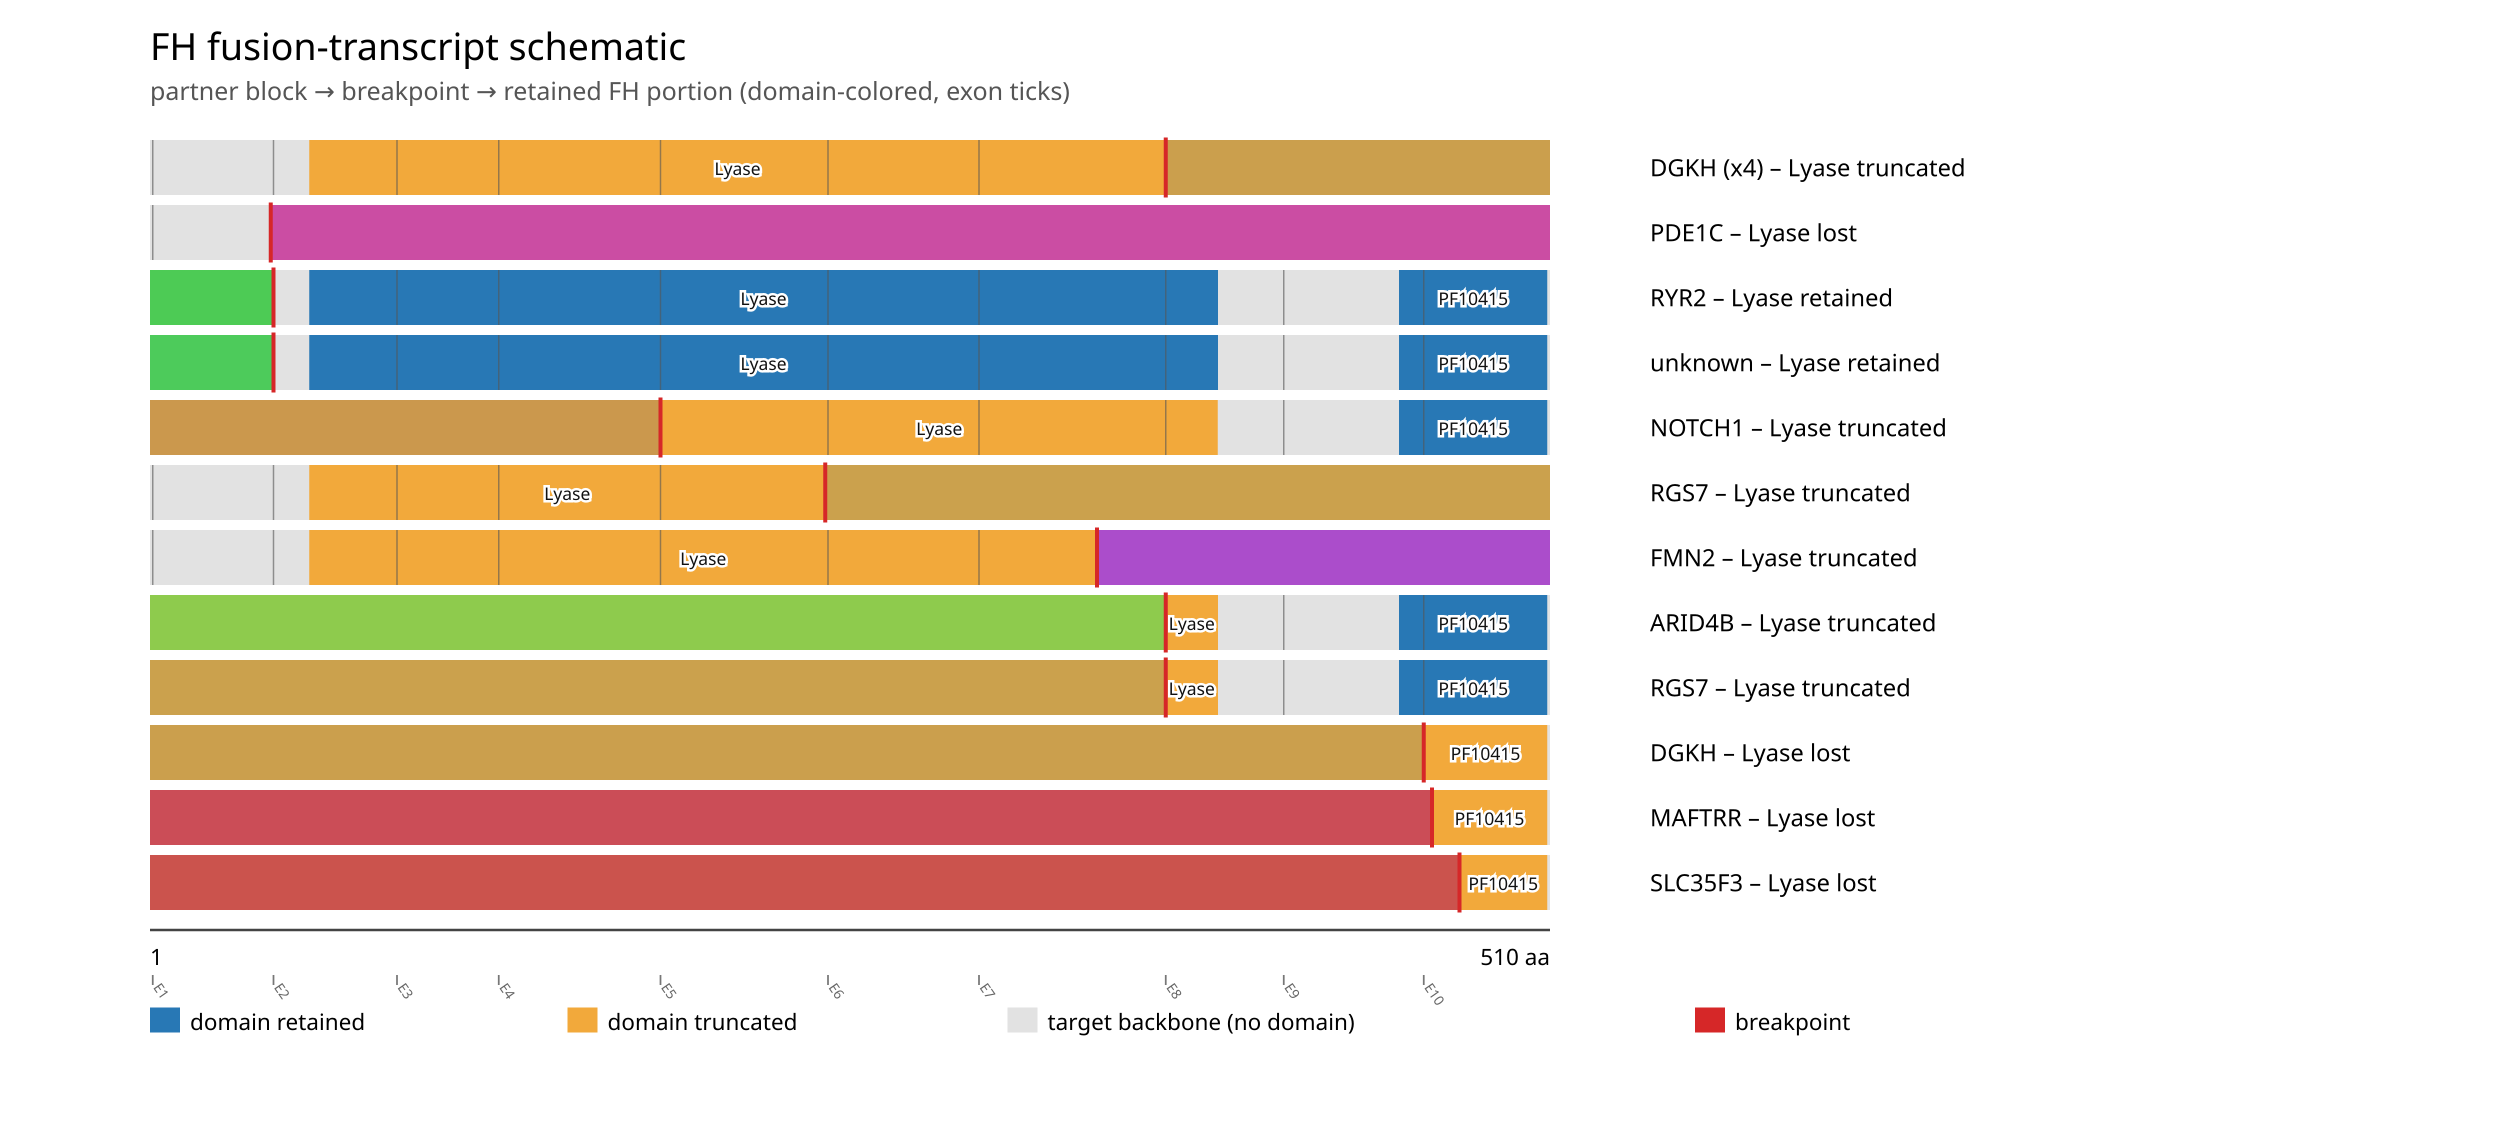
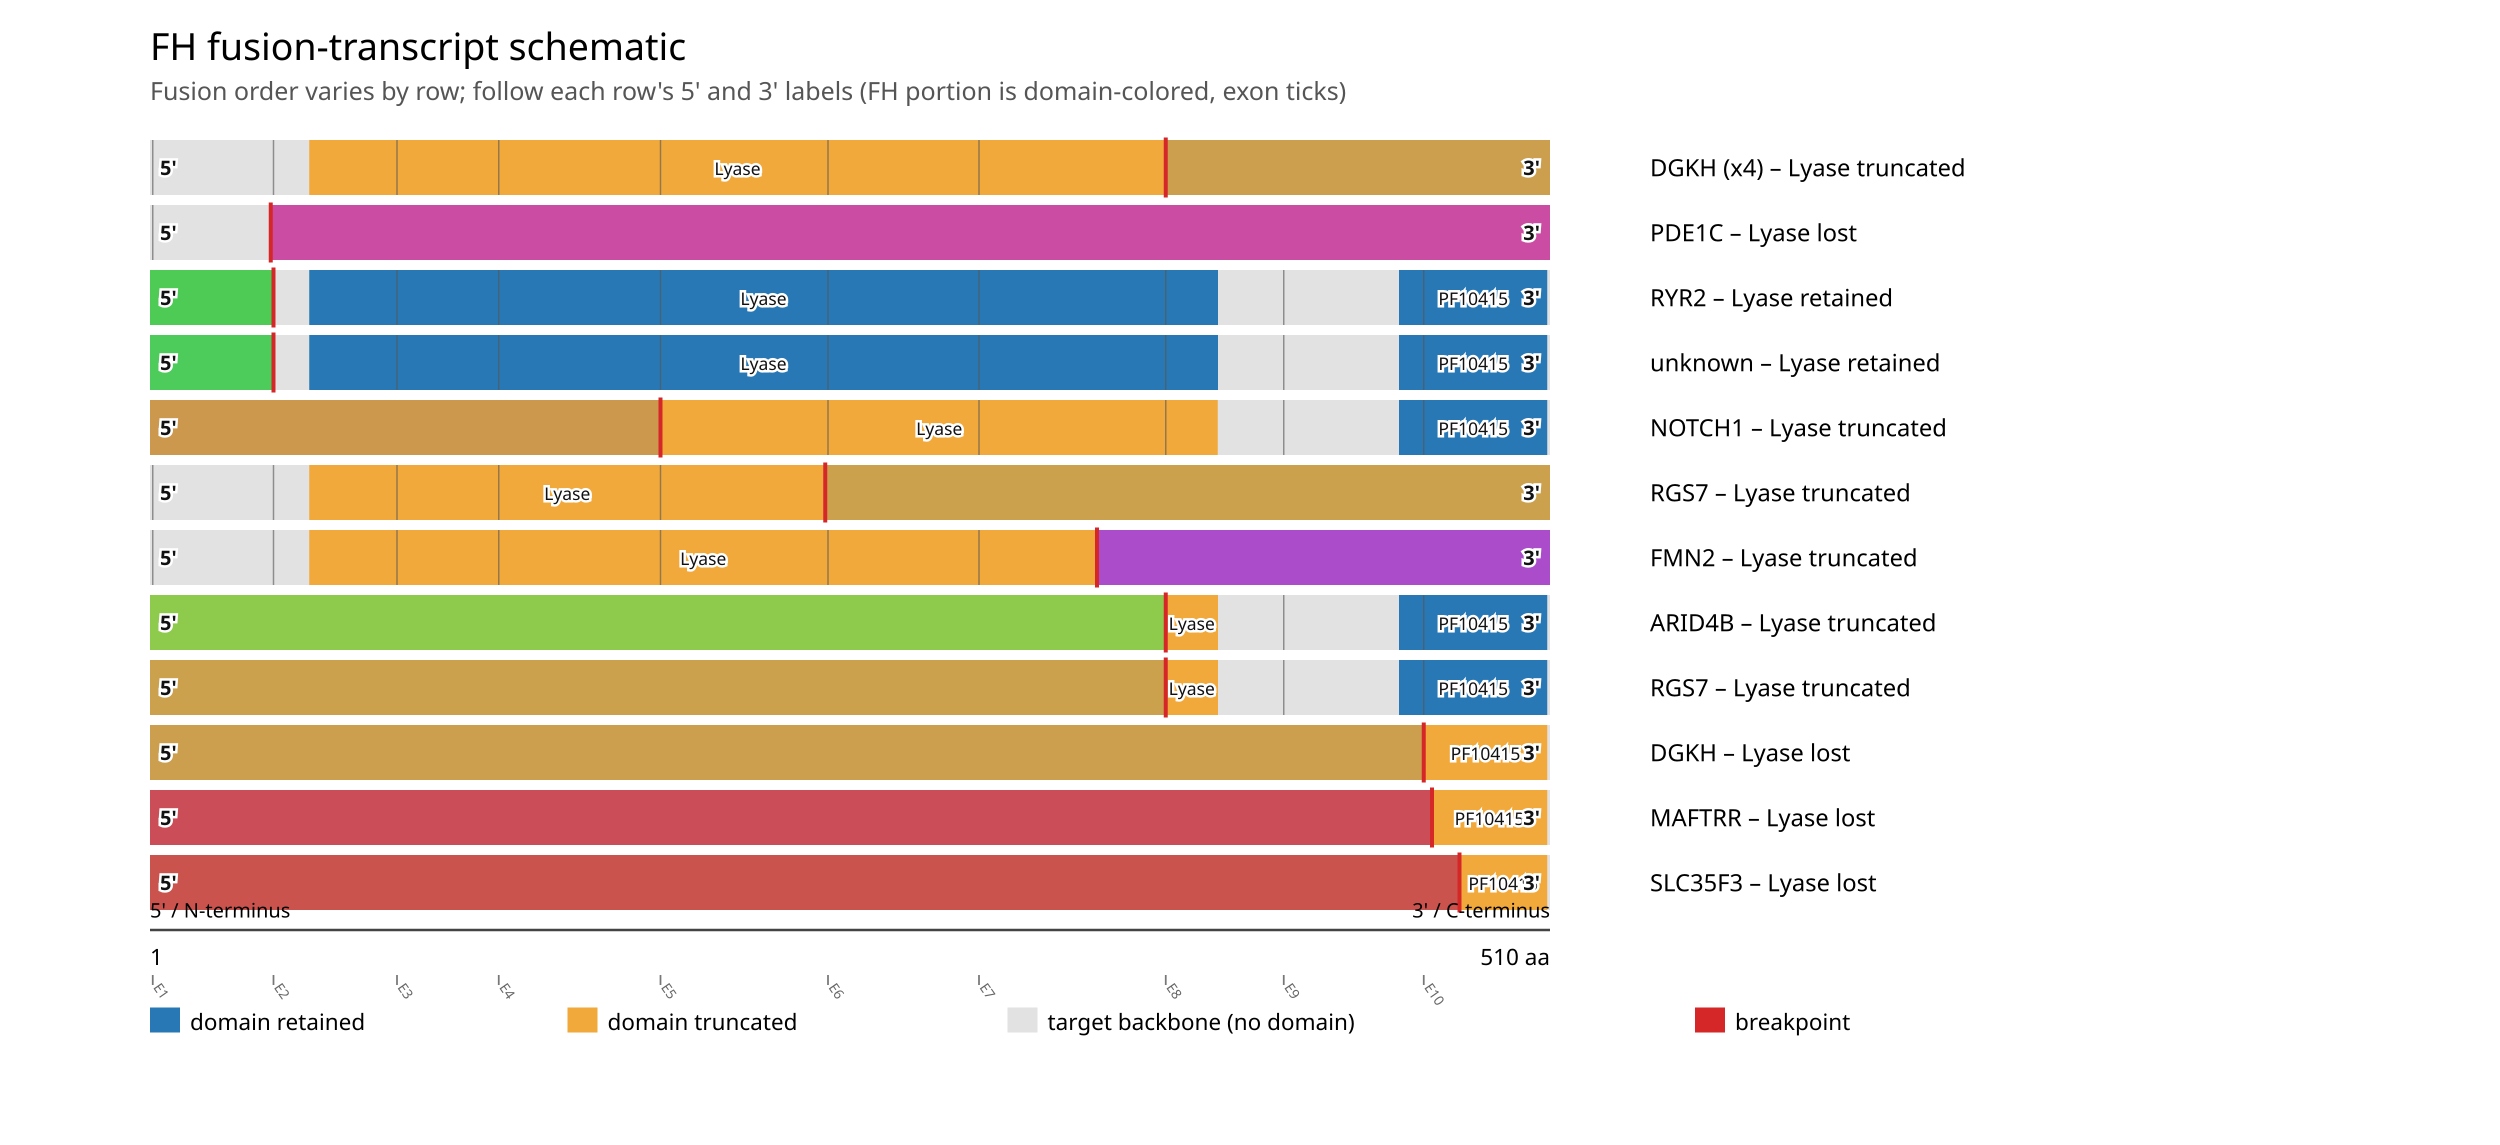
<svg xmlns="http://www.w3.org/2000/svg" width="1000" height="458" viewBox="0 0 1000 458">
  <rect width="1000" height="458" fill="white" />
  <text x="60" y="24" font-family="sans-serif" font-size="15">FH fusion-transcript schematic</text>
-   <text x="60" y="40" font-family="sans-serif" font-size="10" fill="#555">partner block → breakpoint → retained FH portion (domain-colored, exon ticks)</text>
+   <text x="60" y="40" font-family="sans-serif" font-size="10" fill="#555">Fusion order varies by row; follow each row's 5' and 3' labels (FH portion is domain-colored, exon ticks)</text>
  <rect x="466.3" y="56.0" width="153.7" height="22" fill="#cb9f4d" />
  <rect x="60.0" y="56.0" width="406.3" height="22" fill="#e2e2e2" />
  <rect x="123.7" y="56.0" width="342.6" height="22" fill="#f2a93b" />
  <text x="295.0" y="70.0" font-family="sans-serif" font-size="7" text-anchor="middle" fill="#111111" stroke="white" stroke-width="2" paint-order="stroke">Lyase</text>
  <line x1="61.1" y1="56.0" x2="61.1" y2="78.0" stroke="#555555" stroke-width="0.6" opacity="0.6" />
  <line x1="109.4" y1="56.0" x2="109.4" y2="78.0" stroke="#555555" stroke-width="0.6" opacity="0.6" />
  <line x1="158.8" y1="56.0" x2="158.8" y2="78.0" stroke="#555555" stroke-width="0.6" opacity="0.6" />
  <line x1="199.5" y1="56.0" x2="199.5" y2="78.0" stroke="#555555" stroke-width="0.6" opacity="0.6" />
  <line x1="264.2" y1="56.0" x2="264.2" y2="78.0" stroke="#555555" stroke-width="0.6" opacity="0.6" />
  <line x1="331.2" y1="56.0" x2="331.2" y2="78.0" stroke="#555555" stroke-width="0.6" opacity="0.6" />
  <line x1="391.6" y1="56.0" x2="391.6" y2="78.0" stroke="#555555" stroke-width="0.6" opacity="0.6" />
  <line x1="466.3" y1="55.0" x2="466.3" y2="79.0" stroke="#d62728" stroke-width="1.6" />
+   <text x="64.0" y="70.0" font-family="sans-serif" font-size="8" font-weight="bold" text-anchor="start" fill="#111111" stroke="white" stroke-width="2" paint-order="stroke" data-fusion-end="5-prime" data-block="target">5'</text>
+   <text x="616.0" y="70.0" font-family="sans-serif" font-size="8" font-weight="bold" text-anchor="end" fill="#111111" stroke="white" stroke-width="2" paint-order="stroke" data-fusion-end="3-prime" data-block="partner">3'</text>
  <text x="660" y="70.5" font-family="sans-serif" font-size="9.5">DGKH (x4) – Lyase truncated</text>
  <rect x="108.3" y="82.0" width="511.7" height="22" fill="#cb4da3" />
  <rect x="60.0" y="82.0" width="48.3" height="22" fill="#e2e2e2" />
  <line x1="61.1" y1="82.0" x2="61.1" y2="104.0" stroke="#555555" stroke-width="0.6" opacity="0.6" />
  <line x1="108.3" y1="81.0" x2="108.3" y2="105.0" stroke="#d62728" stroke-width="1.6" />
+   <text x="64.0" y="96.0" font-family="sans-serif" font-size="8" font-weight="bold" text-anchor="start" fill="#111111" stroke="white" stroke-width="2" paint-order="stroke" data-fusion-end="5-prime" data-block="target">5'</text>
+   <text x="616.0" y="96.0" font-family="sans-serif" font-size="8" font-weight="bold" text-anchor="end" fill="#111111" stroke="white" stroke-width="2" paint-order="stroke" data-fusion-end="3-prime" data-block="partner">3'</text>
  <text x="660" y="96.5" font-family="sans-serif" font-size="9.5">PDE1C – Lyase lost</text>
  <rect x="60.0" y="108.0" width="49.4" height="22" fill="#4dcb55" />
  <rect x="109.4" y="108.0" width="510.6" height="22" fill="#e2e2e2" />
  <rect x="559.6" y="108.0" width="59.3" height="22" fill="#2878b5" />
  <text x="589.3" y="122.0" font-family="sans-serif" font-size="7" text-anchor="middle" fill="#111111" stroke="white" stroke-width="2" paint-order="stroke">PF10415</text>
  <rect x="123.7" y="108.0" width="363.5" height="22" fill="#2878b5" />
  <text x="305.4" y="122.0" font-family="sans-serif" font-size="7" text-anchor="middle" fill="#111111" stroke="white" stroke-width="2" paint-order="stroke">Lyase</text>
  <line x1="158.8" y1="108.0" x2="158.8" y2="130.0" stroke="#555555" stroke-width="0.6" opacity="0.6" />
  <line x1="199.5" y1="108.0" x2="199.5" y2="130.0" stroke="#555555" stroke-width="0.6" opacity="0.6" />
  <line x1="264.2" y1="108.0" x2="264.2" y2="130.0" stroke="#555555" stroke-width="0.6" opacity="0.6" />
  <line x1="331.2" y1="108.0" x2="331.2" y2="130.0" stroke="#555555" stroke-width="0.6" opacity="0.6" />
  <line x1="391.6" y1="108.0" x2="391.6" y2="130.0" stroke="#555555" stroke-width="0.6" opacity="0.6" />
  <line x1="466.3" y1="108.0" x2="466.3" y2="130.0" stroke="#555555" stroke-width="0.6" opacity="0.6" />
  <line x1="513.5" y1="108.0" x2="513.5" y2="130.0" stroke="#555555" stroke-width="0.6" opacity="0.6" />
  <line x1="569.5" y1="108.0" x2="569.5" y2="130.0" stroke="#555555" stroke-width="0.6" opacity="0.6" />
  <line x1="109.4" y1="107.0" x2="109.4" y2="131.0" stroke="#d62728" stroke-width="1.6" />
+   <text x="64.0" y="122.0" font-family="sans-serif" font-size="8" font-weight="bold" text-anchor="start" fill="#111111" stroke="white" stroke-width="2" paint-order="stroke" data-fusion-end="5-prime" data-block="partner">5'</text>
+   <text x="616.0" y="122.0" font-family="sans-serif" font-size="8" font-weight="bold" text-anchor="end" fill="#111111" stroke="white" stroke-width="2" paint-order="stroke" data-fusion-end="3-prime" data-block="target">3'</text>
  <text x="660" y="122.5" font-family="sans-serif" font-size="9.5">RYR2 – Lyase retained</text>
  <rect x="60.0" y="134.0" width="49.4" height="22" fill="#4dcb5b" />
  <rect x="109.4" y="134.0" width="510.6" height="22" fill="#e2e2e2" />
  <rect x="559.6" y="134.0" width="59.3" height="22" fill="#2878b5" />
  <text x="589.3" y="148.0" font-family="sans-serif" font-size="7" text-anchor="middle" fill="#111111" stroke="white" stroke-width="2" paint-order="stroke">PF10415</text>
  <rect x="123.7" y="134.0" width="363.5" height="22" fill="#2878b5" />
  <text x="305.4" y="148.0" font-family="sans-serif" font-size="7" text-anchor="middle" fill="#111111" stroke="white" stroke-width="2" paint-order="stroke">Lyase</text>
  <line x1="158.8" y1="134.0" x2="158.8" y2="156.0" stroke="#555555" stroke-width="0.6" opacity="0.6" />
  <line x1="199.5" y1="134.0" x2="199.5" y2="156.0" stroke="#555555" stroke-width="0.6" opacity="0.6" />
  <line x1="264.2" y1="134.0" x2="264.2" y2="156.0" stroke="#555555" stroke-width="0.6" opacity="0.6" />
  <line x1="331.2" y1="134.0" x2="331.2" y2="156.0" stroke="#555555" stroke-width="0.6" opacity="0.6" />
  <line x1="391.6" y1="134.0" x2="391.6" y2="156.0" stroke="#555555" stroke-width="0.6" opacity="0.6" />
  <line x1="466.3" y1="134.0" x2="466.3" y2="156.0" stroke="#555555" stroke-width="0.6" opacity="0.6" />
  <line x1="513.5" y1="134.0" x2="513.5" y2="156.0" stroke="#555555" stroke-width="0.6" opacity="0.6" />
  <line x1="569.5" y1="134.0" x2="569.5" y2="156.0" stroke="#555555" stroke-width="0.6" opacity="0.6" />
  <line x1="109.4" y1="133.0" x2="109.4" y2="157.0" stroke="#d62728" stroke-width="1.6" />
+   <text x="64.0" y="148.0" font-family="sans-serif" font-size="8" font-weight="bold" text-anchor="start" fill="#111111" stroke="white" stroke-width="2" paint-order="stroke" data-fusion-end="5-prime" data-block="partner">5'</text>
+   <text x="616.0" y="148.0" font-family="sans-serif" font-size="8" font-weight="bold" text-anchor="end" fill="#111111" stroke="white" stroke-width="2" paint-order="stroke" data-fusion-end="3-prime" data-block="target">3'</text>
  <text x="660" y="148.5" font-family="sans-serif" font-size="9.5">unknown – Lyase retained</text>
  <rect x="60.0" y="160.0" width="204.2" height="22" fill="#cb984d" />
  <rect x="264.2" y="160.0" width="355.8" height="22" fill="#e2e2e2" />
  <rect x="559.6" y="160.0" width="59.3" height="22" fill="#2878b5" />
  <text x="589.3" y="174.0" font-family="sans-serif" font-size="7" text-anchor="middle" fill="#111111" stroke="white" stroke-width="2" paint-order="stroke">PF10415</text>
  <rect x="264.2" y="160.0" width="222.9" height="22" fill="#f2a93b" />
  <text x="375.7" y="174.0" font-family="sans-serif" font-size="7" text-anchor="middle" fill="#111111" stroke="white" stroke-width="2" paint-order="stroke">Lyase</text>
  <line x1="331.2" y1="160.0" x2="331.2" y2="182.0" stroke="#555555" stroke-width="0.6" opacity="0.6" />
  <line x1="391.6" y1="160.0" x2="391.6" y2="182.0" stroke="#555555" stroke-width="0.6" opacity="0.6" />
  <line x1="466.3" y1="160.0" x2="466.3" y2="182.0" stroke="#555555" stroke-width="0.6" opacity="0.6" />
  <line x1="513.5" y1="160.0" x2="513.5" y2="182.0" stroke="#555555" stroke-width="0.6" opacity="0.6" />
  <line x1="569.5" y1="160.0" x2="569.5" y2="182.0" stroke="#555555" stroke-width="0.6" opacity="0.6" />
  <line x1="264.2" y1="159.0" x2="264.2" y2="183.0" stroke="#d62728" stroke-width="1.6" />
+   <text x="64.0" y="174.0" font-family="sans-serif" font-size="8" font-weight="bold" text-anchor="start" fill="#111111" stroke="white" stroke-width="2" paint-order="stroke" data-fusion-end="5-prime" data-block="partner">5'</text>
+   <text x="616.0" y="174.0" font-family="sans-serif" font-size="8" font-weight="bold" text-anchor="end" fill="#111111" stroke="white" stroke-width="2" paint-order="stroke" data-fusion-end="3-prime" data-block="target">3'</text>
  <text x="660" y="174.5" font-family="sans-serif" font-size="9.5">NOTCH1 – Lyase truncated</text>
  <rect x="330.1" y="186.0" width="289.9" height="22" fill="#cba14d" />
  <rect x="60.0" y="186.0" width="270.1" height="22" fill="#e2e2e2" />
  <rect x="123.7" y="186.0" width="206.4" height="22" fill="#f2a93b" />
  <text x="226.9" y="200.0" font-family="sans-serif" font-size="7" text-anchor="middle" fill="#111111" stroke="white" stroke-width="2" paint-order="stroke">Lyase</text>
  <line x1="61.1" y1="186.0" x2="61.1" y2="208.0" stroke="#555555" stroke-width="0.6" opacity="0.6" />
  <line x1="109.4" y1="186.0" x2="109.4" y2="208.0" stroke="#555555" stroke-width="0.6" opacity="0.6" />
  <line x1="158.8" y1="186.0" x2="158.8" y2="208.0" stroke="#555555" stroke-width="0.6" opacity="0.6" />
  <line x1="199.5" y1="186.0" x2="199.5" y2="208.0" stroke="#555555" stroke-width="0.6" opacity="0.6" />
  <line x1="264.2" y1="186.0" x2="264.2" y2="208.0" stroke="#555555" stroke-width="0.6" opacity="0.6" />
  <line x1="330.1" y1="185.0" x2="330.1" y2="209.0" stroke="#d62728" stroke-width="1.6" />
+   <text x="64.0" y="200.0" font-family="sans-serif" font-size="8" font-weight="bold" text-anchor="start" fill="#111111" stroke="white" stroke-width="2" paint-order="stroke" data-fusion-end="5-prime" data-block="target">5'</text>
+   <text x="616.0" y="200.0" font-family="sans-serif" font-size="8" font-weight="bold" text-anchor="end" fill="#111111" stroke="white" stroke-width="2" paint-order="stroke" data-fusion-end="3-prime" data-block="partner">3'</text>
  <text x="660" y="200.5" font-family="sans-serif" font-size="9.5">RGS7 – Lyase truncated</text>
  <rect x="438.8" y="212.0" width="181.2" height="22" fill="#ab4dcb" />
  <rect x="60.0" y="212.0" width="378.8" height="22" fill="#e2e2e2" />
  <rect x="123.7" y="212.0" width="315.1" height="22" fill="#f2a93b" />
  <text x="281.3" y="226.0" font-family="sans-serif" font-size="7" text-anchor="middle" fill="#111111" stroke="white" stroke-width="2" paint-order="stroke">Lyase</text>
  <line x1="61.1" y1="212.0" x2="61.1" y2="234.0" stroke="#555555" stroke-width="0.6" opacity="0.6" />
  <line x1="109.4" y1="212.0" x2="109.4" y2="234.0" stroke="#555555" stroke-width="0.6" opacity="0.6" />
  <line x1="158.8" y1="212.0" x2="158.8" y2="234.0" stroke="#555555" stroke-width="0.6" opacity="0.6" />
  <line x1="199.5" y1="212.0" x2="199.5" y2="234.0" stroke="#555555" stroke-width="0.6" opacity="0.6" />
  <line x1="264.2" y1="212.0" x2="264.2" y2="234.0" stroke="#555555" stroke-width="0.6" opacity="0.6" />
  <line x1="331.2" y1="212.0" x2="331.2" y2="234.0" stroke="#555555" stroke-width="0.6" opacity="0.6" />
  <line x1="391.6" y1="212.0" x2="391.6" y2="234.0" stroke="#555555" stroke-width="0.6" opacity="0.6" />
  <line x1="438.8" y1="211.0" x2="438.8" y2="235.0" stroke="#d62728" stroke-width="1.6" />
+   <text x="64.0" y="226.0" font-family="sans-serif" font-size="8" font-weight="bold" text-anchor="start" fill="#111111" stroke="white" stroke-width="2" paint-order="stroke" data-fusion-end="5-prime" data-block="target">5'</text>
+   <text x="616.0" y="226.0" font-family="sans-serif" font-size="8" font-weight="bold" text-anchor="end" fill="#111111" stroke="white" stroke-width="2" paint-order="stroke" data-fusion-end="3-prime" data-block="partner">3'</text>
  <text x="660" y="226.5" font-family="sans-serif" font-size="9.5">FMN2 – Lyase truncated</text>
  <rect x="60.0" y="238.0" width="406.3" height="22" fill="#8ecb4d" />
  <rect x="466.3" y="238.0" width="153.7" height="22" fill="#e2e2e2" />
  <rect x="559.6" y="238.0" width="59.3" height="22" fill="#2878b5" />
  <text x="589.3" y="252.0" font-family="sans-serif" font-size="7" text-anchor="middle" fill="#111111" stroke="white" stroke-width="2" paint-order="stroke">PF10415</text>
  <rect x="466.3" y="238.0" width="20.9" height="22" fill="#f2a93b" />
  <text x="476.7" y="252.0" font-family="sans-serif" font-size="7" text-anchor="middle" fill="#111111" stroke="white" stroke-width="2" paint-order="stroke">Lyase</text>
  <line x1="513.5" y1="238.0" x2="513.5" y2="260.0" stroke="#555555" stroke-width="0.6" opacity="0.6" />
  <line x1="569.5" y1="238.0" x2="569.5" y2="260.0" stroke="#555555" stroke-width="0.6" opacity="0.6" />
  <line x1="466.3" y1="237.0" x2="466.3" y2="261.0" stroke="#d62728" stroke-width="1.6" />
+   <text x="64.0" y="252.0" font-family="sans-serif" font-size="8" font-weight="bold" text-anchor="start" fill="#111111" stroke="white" stroke-width="2" paint-order="stroke" data-fusion-end="5-prime" data-block="partner">5'</text>
+   <text x="616.0" y="252.0" font-family="sans-serif" font-size="8" font-weight="bold" text-anchor="end" fill="#111111" stroke="white" stroke-width="2" paint-order="stroke" data-fusion-end="3-prime" data-block="target">3'</text>
  <text x="660" y="252.5" font-family="sans-serif" font-size="9.5">ARID4B – Lyase truncated</text>
  <rect x="60.0" y="264.0" width="406.3" height="22" fill="#cba14d" />
  <rect x="466.3" y="264.0" width="153.7" height="22" fill="#e2e2e2" />
  <rect x="559.6" y="264.0" width="59.3" height="22" fill="#2878b5" />
  <text x="589.3" y="278.0" font-family="sans-serif" font-size="7" text-anchor="middle" fill="#111111" stroke="white" stroke-width="2" paint-order="stroke">PF10415</text>
  <rect x="466.3" y="264.0" width="20.9" height="22" fill="#f2a93b" />
  <text x="476.7" y="278.0" font-family="sans-serif" font-size="7" text-anchor="middle" fill="#111111" stroke="white" stroke-width="2" paint-order="stroke">Lyase</text>
  <line x1="513.5" y1="264.0" x2="513.5" y2="286.0" stroke="#555555" stroke-width="0.6" opacity="0.6" />
  <line x1="569.5" y1="264.0" x2="569.5" y2="286.0" stroke="#555555" stroke-width="0.6" opacity="0.6" />
  <line x1="466.3" y1="263.0" x2="466.3" y2="287.0" stroke="#d62728" stroke-width="1.6" />
+   <text x="64.0" y="278.0" font-family="sans-serif" font-size="8" font-weight="bold" text-anchor="start" fill="#111111" stroke="white" stroke-width="2" paint-order="stroke" data-fusion-end="5-prime" data-block="partner">5'</text>
+   <text x="616.0" y="278.0" font-family="sans-serif" font-size="8" font-weight="bold" text-anchor="end" fill="#111111" stroke="white" stroke-width="2" paint-order="stroke" data-fusion-end="3-prime" data-block="target">3'</text>
  <text x="660" y="278.5" font-family="sans-serif" font-size="9.5">RGS7 – Lyase truncated</text>
  <rect x="60.0" y="290.0" width="509.5" height="22" fill="#cb9f4d" />
  <rect x="569.5" y="290.0" width="50.5" height="22" fill="#e2e2e2" />
  <rect x="569.5" y="290.0" width="49.4" height="22" fill="#f2a93b" />
  <text x="594.2" y="304.0" font-family="sans-serif" font-size="7" text-anchor="middle" fill="#111111" stroke="white" stroke-width="2" paint-order="stroke">PF10415</text>
  <line x1="569.5" y1="289.0" x2="569.5" y2="313.0" stroke="#d62728" stroke-width="1.6" />
+   <text x="64.0" y="304.0" font-family="sans-serif" font-size="8" font-weight="bold" text-anchor="start" fill="#111111" stroke="white" stroke-width="2" paint-order="stroke" data-fusion-end="5-prime" data-block="partner">5'</text>
+   <text x="616.0" y="304.0" font-family="sans-serif" font-size="8" font-weight="bold" text-anchor="end" fill="#111111" stroke="white" stroke-width="2" paint-order="stroke" data-fusion-end="3-prime" data-block="target">3'</text>
  <text x="660" y="304.5" font-family="sans-serif" font-size="9.5">DGKH – Lyase lost</text>
  <rect x="60.0" y="316.0" width="512.8" height="22" fill="#cb4d57" />
  <rect x="572.8" y="316.0" width="47.2" height="22" fill="#e2e2e2" />
  <rect x="572.8" y="316.0" width="46.1" height="22" fill="#f2a93b" />
  <text x="595.8" y="330.0" font-family="sans-serif" font-size="7" text-anchor="middle" fill="#111111" stroke="white" stroke-width="2" paint-order="stroke">PF10415</text>
  <line x1="572.8" y1="315.0" x2="572.8" y2="339.0" stroke="#d62728" stroke-width="1.6" />
+   <text x="64.0" y="330.0" font-family="sans-serif" font-size="8" font-weight="bold" text-anchor="start" fill="#111111" stroke="white" stroke-width="2" paint-order="stroke" data-fusion-end="5-prime" data-block="partner">5'</text>
+   <text x="616.0" y="330.0" font-family="sans-serif" font-size="8" font-weight="bold" text-anchor="end" fill="#111111" stroke="white" stroke-width="2" paint-order="stroke" data-fusion-end="3-prime" data-block="target">3'</text>
  <text x="660" y="330.5" font-family="sans-serif" font-size="9.5">MAFTRR – Lyase lost</text>
  <rect x="60.0" y="342.0" width="523.8" height="22" fill="#cb534d" />
  <rect x="583.8" y="342.0" width="36.2" height="22" fill="#e2e2e2" />
  <rect x="583.8" y="342.0" width="35.1" height="22" fill="#f2a93b" />
  <text x="601.3" y="356.0" font-family="sans-serif" font-size="7" text-anchor="middle" fill="#111111" stroke="white" stroke-width="2" paint-order="stroke">PF10415</text>
  <line x1="583.8" y1="341.0" x2="583.8" y2="365.0" stroke="#d62728" stroke-width="1.6" />
+   <text x="64.0" y="356.0" font-family="sans-serif" font-size="8" font-weight="bold" text-anchor="start" fill="#111111" stroke="white" stroke-width="2" paint-order="stroke" data-fusion-end="5-prime" data-block="partner">5'</text>
+   <text x="616.0" y="356.0" font-family="sans-serif" font-size="8" font-weight="bold" text-anchor="end" fill="#111111" stroke="white" stroke-width="2" paint-order="stroke" data-fusion-end="3-prime" data-block="target">3'</text>
  <text x="660" y="356.5" font-family="sans-serif" font-size="9.5">SLC35F3 – Lyase lost</text>
  <line x1="60.0" y1="372.0" x2="620.0" y2="372.0" stroke="#444444" stroke-width="1" />
+   <text x="60.0" y="367.0" font-family="sans-serif" font-size="8" data-axis-end="5-prime" text-anchor="start">5' / N-terminus</text>
+   <text x="620.0" y="367.0" font-family="sans-serif" font-size="8" data-axis-end="3-prime" text-anchor="end">3' / C-terminus</text>
  <text x="60.0" y="386.0" font-family="sans-serif" font-size="9">1</text>
  <text x="620.0" y="386.0" font-family="sans-serif" font-size="9" text-anchor="end">510 aa</text>
  <line x1="61.1" y1="390.0" x2="61.1" y2="394.0" stroke="#777777" stroke-width="0.7" />
  <text x="61.1" y="395.0" font-family="sans-serif" font-size="5.5" fill="#666666" transform="rotate(55 61.1 395.0)">E1</text>
  <line x1="109.4" y1="390.0" x2="109.4" y2="394.0" stroke="#777777" stroke-width="0.7" />
  <text x="109.4" y="395.0" font-family="sans-serif" font-size="5.5" fill="#666666" transform="rotate(55 109.4 395.0)">E2</text>
  <line x1="158.8" y1="390.0" x2="158.8" y2="394.0" stroke="#777777" stroke-width="0.7" />
  <text x="158.8" y="395.0" font-family="sans-serif" font-size="5.5" fill="#666666" transform="rotate(55 158.8 395.0)">E3</text>
  <line x1="199.5" y1="390.0" x2="199.5" y2="394.0" stroke="#777777" stroke-width="0.7" />
  <text x="199.5" y="395.0" font-family="sans-serif" font-size="5.5" fill="#666666" transform="rotate(55 199.5 395.0)">E4</text>
  <line x1="264.2" y1="390.0" x2="264.2" y2="394.0" stroke="#777777" stroke-width="0.7" />
  <text x="264.2" y="395.0" font-family="sans-serif" font-size="5.5" fill="#666666" transform="rotate(55 264.2 395.0)">E5</text>
  <line x1="331.2" y1="390.0" x2="331.2" y2="394.0" stroke="#777777" stroke-width="0.7" />
  <text x="331.2" y="395.0" font-family="sans-serif" font-size="5.5" fill="#666666" transform="rotate(55 331.2 395.0)">E6</text>
  <line x1="391.6" y1="390.0" x2="391.6" y2="394.0" stroke="#777777" stroke-width="0.7" />
  <text x="391.6" y="395.0" font-family="sans-serif" font-size="5.5" fill="#666666" transform="rotate(55 391.6 395.0)">E7</text>
  <line x1="466.3" y1="390.0" x2="466.3" y2="394.0" stroke="#777777" stroke-width="0.7" />
  <text x="466.3" y="395.0" font-family="sans-serif" font-size="5.5" fill="#666666" transform="rotate(55 466.3 395.0)">E8</text>
  <line x1="513.5" y1="390.0" x2="513.5" y2="394.0" stroke="#777777" stroke-width="0.7" />
  <text x="513.5" y="395.0" font-family="sans-serif" font-size="5.5" fill="#666666" transform="rotate(55 513.5 395.0)">E9</text>
  <line x1="569.5" y1="390.0" x2="569.5" y2="394.0" stroke="#777777" stroke-width="0.7" />
  <text x="569.5" y="395.0" font-family="sans-serif" font-size="5.5" fill="#666666" transform="rotate(55 569.5 395.0)">E10</text>
  <rect x="60.0" y="403.0" width="12" height="10" fill="#2878b5" />
  <text x="76.0" y="412.0" font-family="sans-serif" font-size="9">domain retained</text>
  <rect x="227.0" y="403.0" width="12" height="10" fill="#f2a93b" />
  <text x="243.0" y="412.0" font-family="sans-serif" font-size="9">domain truncated</text>
  <rect x="403.0" y="403.0" width="12" height="10" fill="#e2e2e2" />
  <text x="419.0" y="412.0" font-family="sans-serif" font-size="9">target backbone (no domain)</text>
  <rect x="678.0" y="403.0" width="12" height="10" fill="#d62728" />
  <text x="694.0" y="412.0" font-family="sans-serif" font-size="9">breakpoint</text>
</svg>
